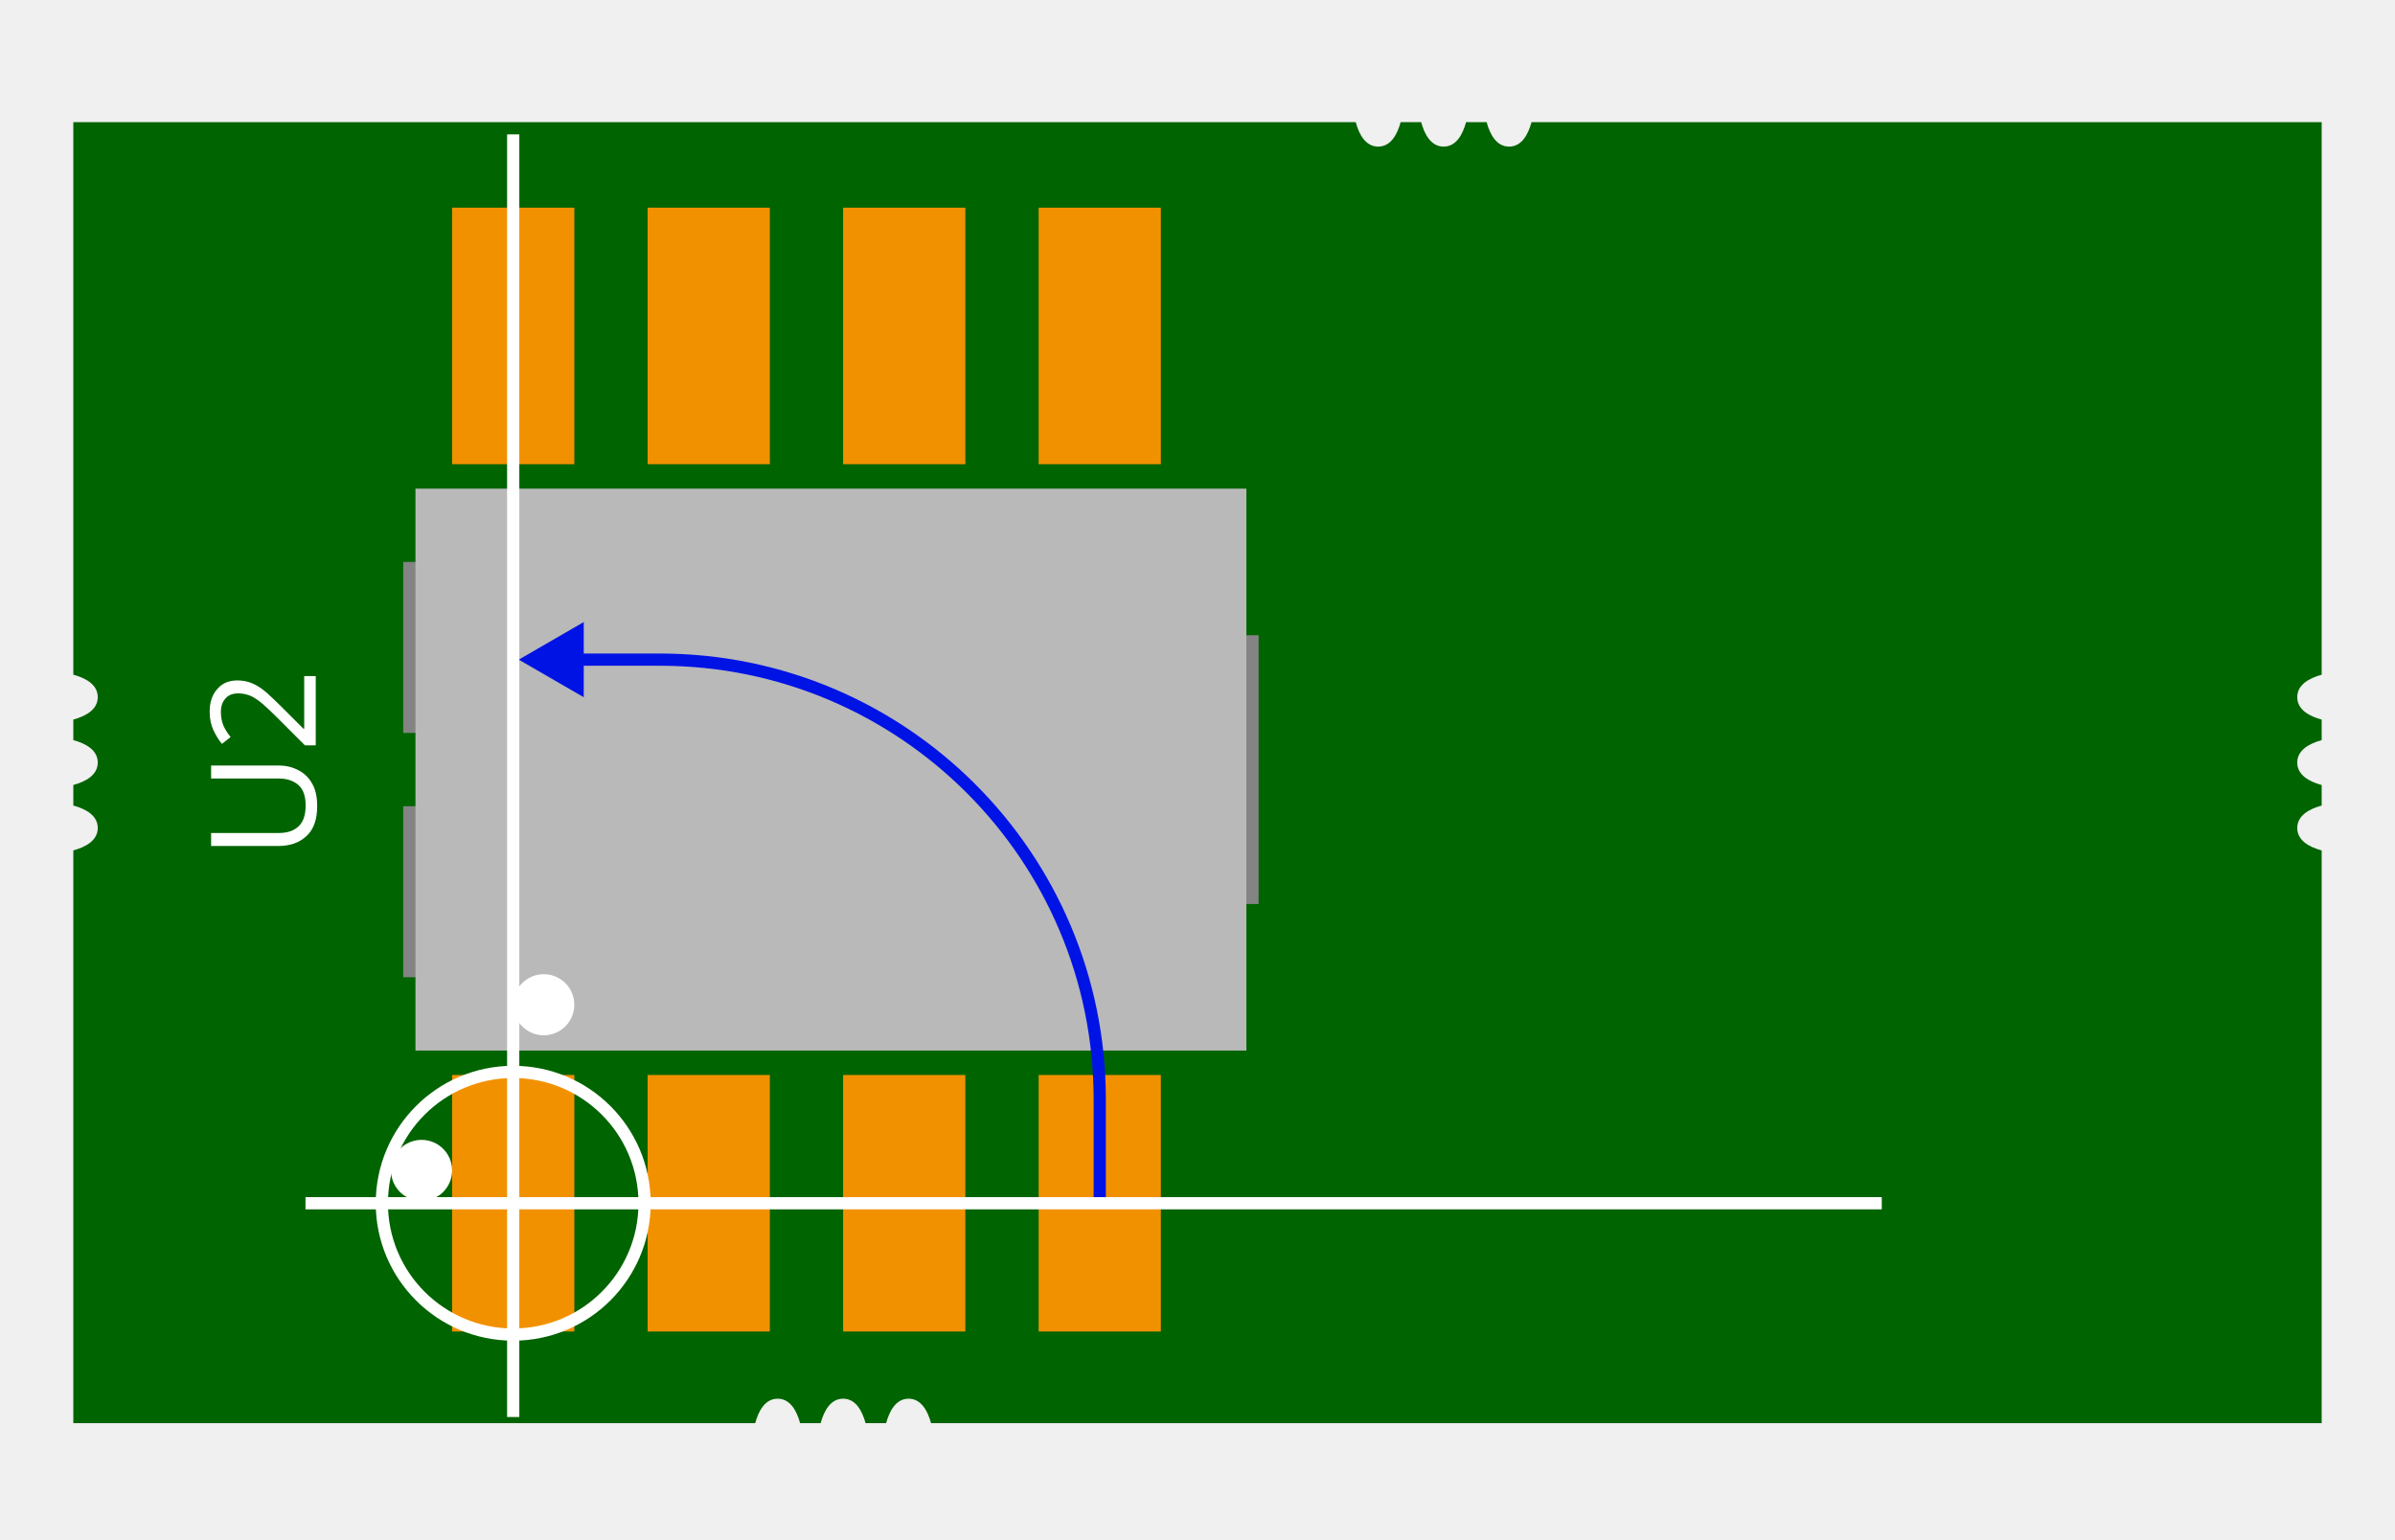
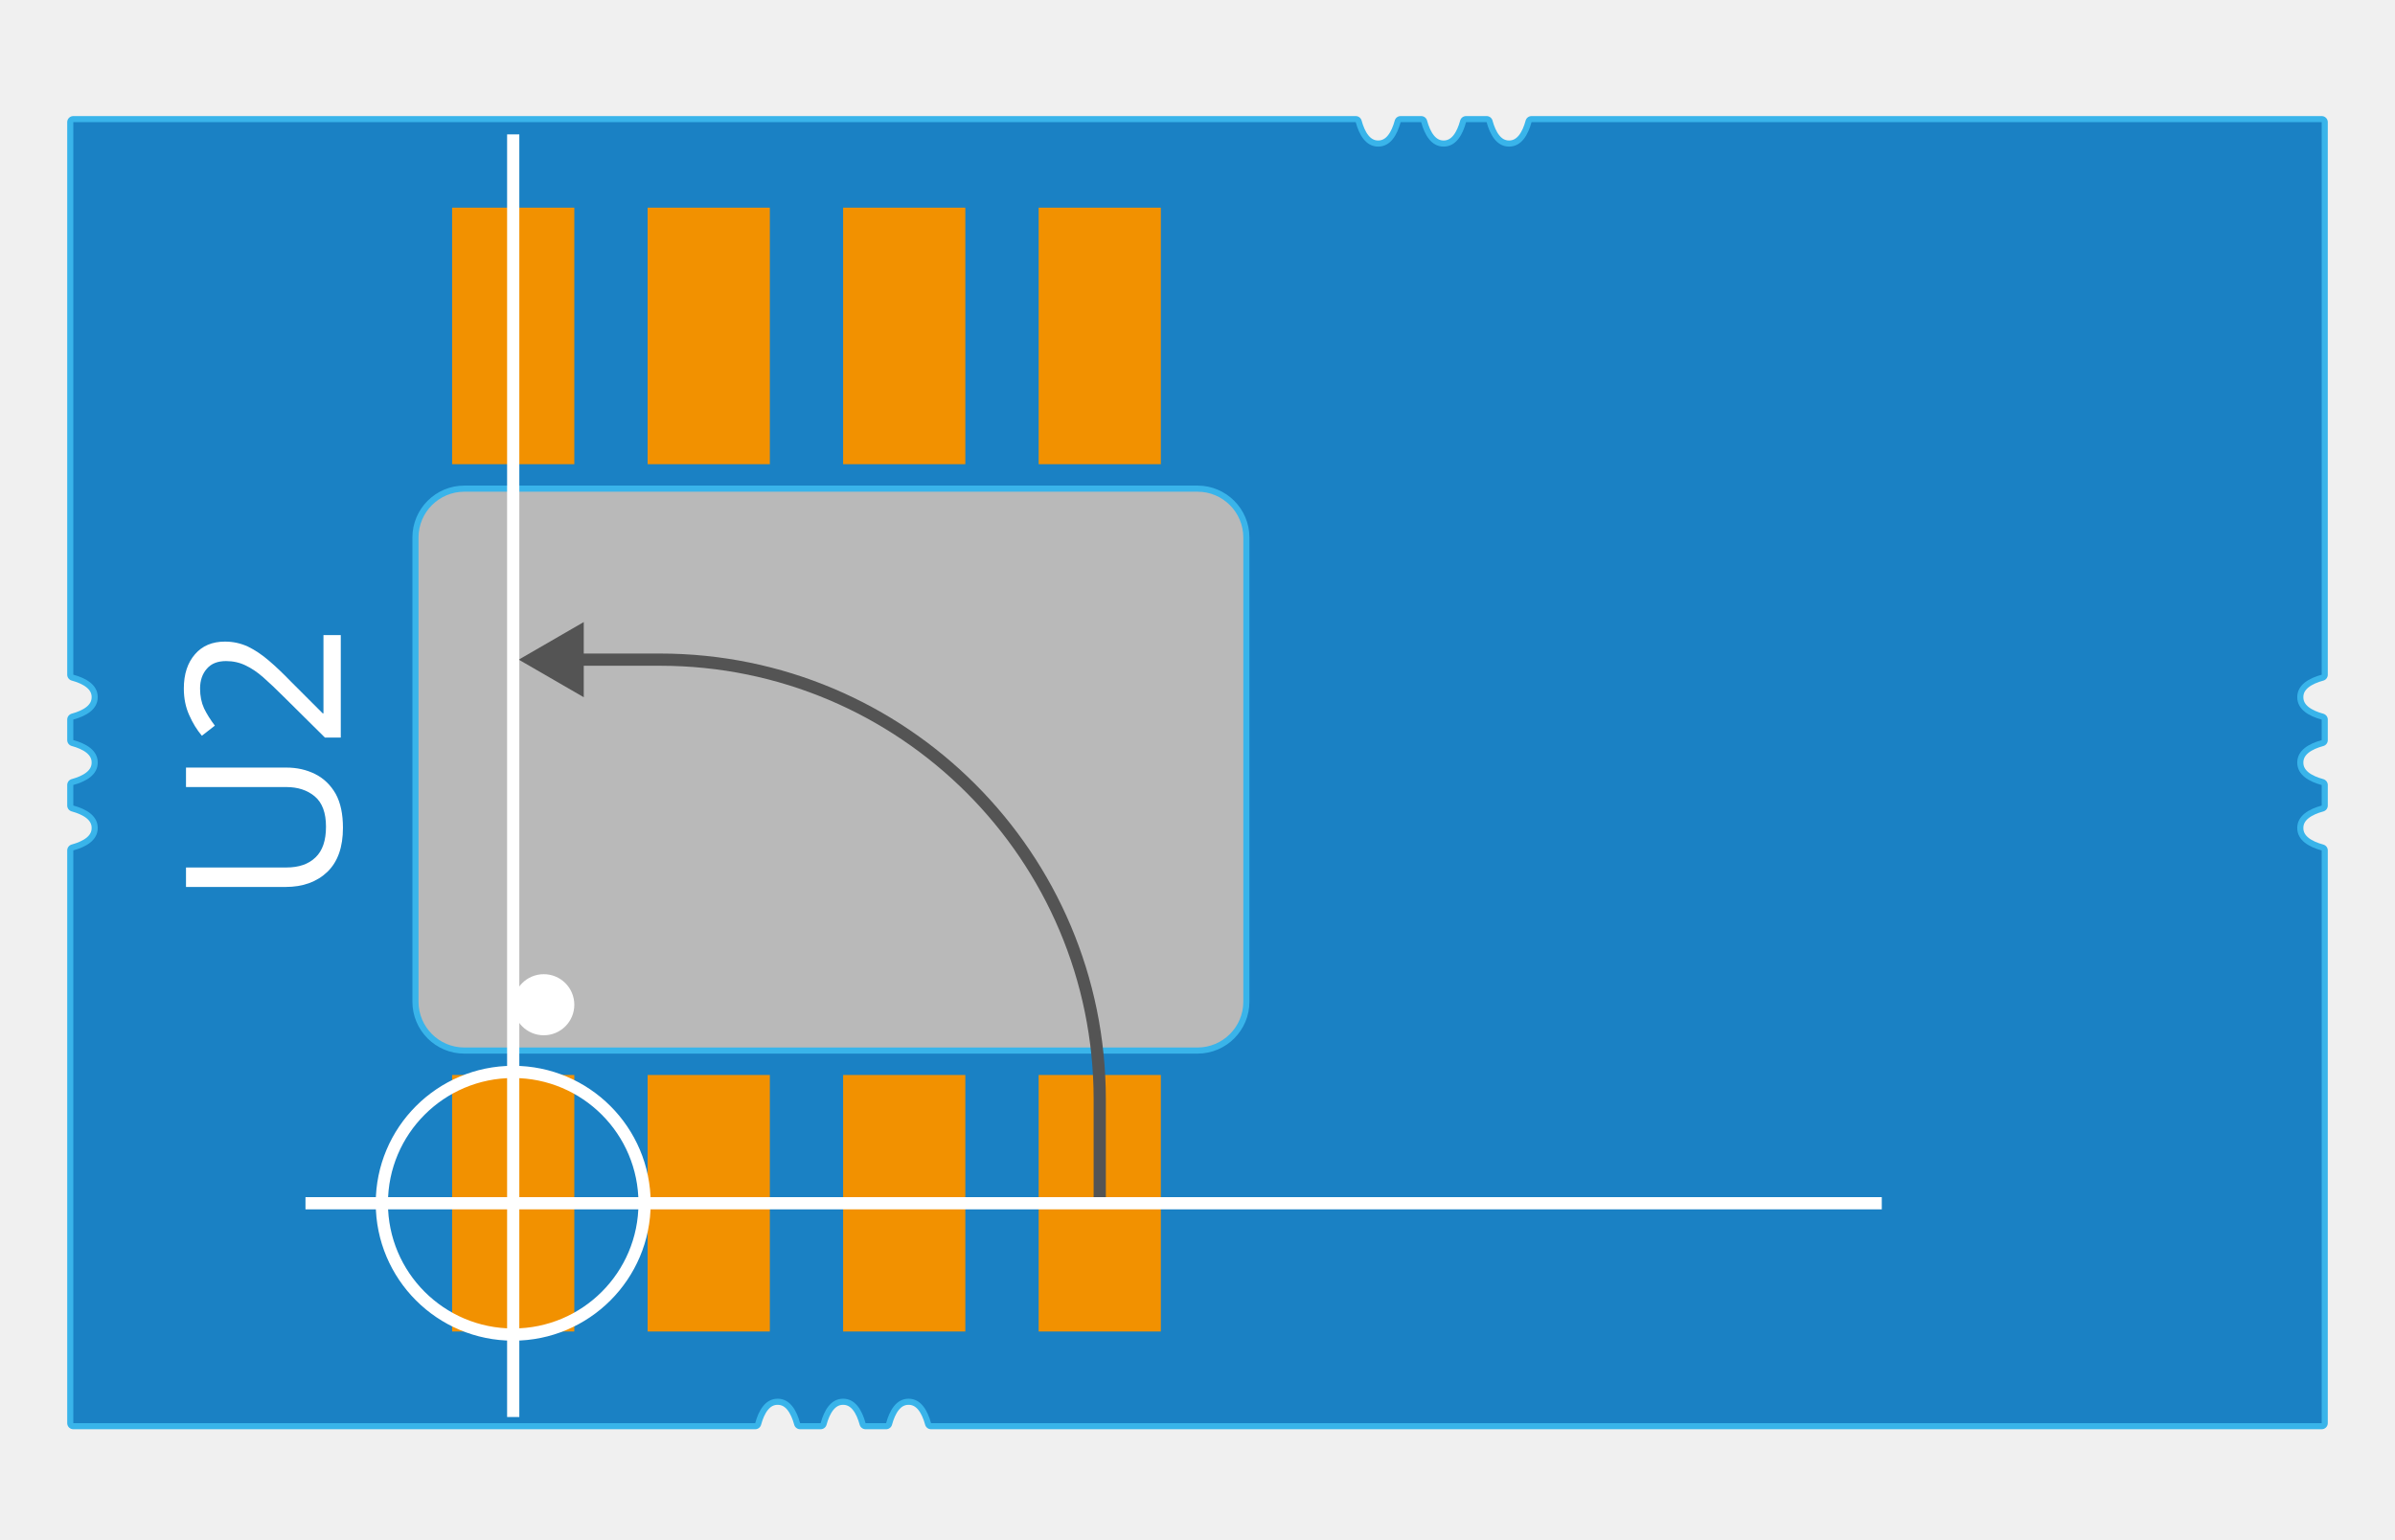
<svg xmlns="http://www.w3.org/2000/svg" width="392" height="252" viewBox="0 0 103.717 66.675" version="1.1" id="svg5" xml:space="preserve">
  <defs id="defs2">
    <marker style="overflow:visible" id="TriangleStart" refX="0" refY="0" orient="auto-start-reverse" markerWidth="5.324" markerHeight="6.155" viewBox="0 0 5.324 6.155" preserveAspectRatio="xMidYMid">
      <path transform="scale(0.5)" style="fill:context-stroke;fill-rule:evenodd;stroke:context-stroke;stroke-width:1pt" d="M 5.77,0 -2.88,5 V -5 Z" id="path135" />
    </marker>
  </defs>
  <g id="layer14">
-     <path id="rect6810" style="display:inline;opacity:1;fill:#006400;fill-opacity:1;stroke:none;stroke-width:0.529;stroke-linejoin:round;stroke-dasharray:none;stroke-opacity:1;paint-order:stroke fill markers" d="M 3.175,5.292 V 29.226 c 0.541,0.148 1.058,0.431 1.058,0.972 0,0.542 -0.518,0.824 -1.058,0.972 v 0.89 c 0.541,0.148 1.058,0.431 1.058,0.972 0,0.542 -0.518,0.824 -1.058,0.972 v 0.89 c 0.541,0.148 1.058,0.431 1.058,0.972 0,0.542 -0.518,0.824 -1.058,0.972 V 61.648 a 2.46e-6,2.46e-6 45 0 0 2.5e-6,2e-6 l 29.53,0 c 0.148,-0.541 0.43,-1.058 0.972,-1.058 0.542,0 0.824,0.518 0.972,1.058 h 0.89 c 0.148,-0.541 0.431,-1.058 0.973,-1.058 0.542,0 0.824,0.518 0.972,1.058 h 0.89 c 0.148,-0.541 0.431,-1.058 0.973,-1.058 0.542,0 0.824,0.518 0.972,1.058 H 100.542 V 36.84 c -0.541,-0.148 -1.058,-0.43 -1.058,-0.972 0,-0.542 0.518,-0.825 1.058,-0.972 v -0.89 c -0.541,-0.148 -1.058,-0.43 -1.058,-0.972 0,-0.542 0.518,-0.825 1.058,-0.972 v -0.89 c -0.541,-0.148 -1.058,-0.43 -1.058,-0.972 0,-0.542 0.518,-0.825 1.058,-0.972 V 5.292 H 66.324 c -0.148,0.541 -0.43,1.058 -0.972,1.058 -0.542,0 -0.825,-0.518 -0.973,-1.058 h -0.89 c -0.148,0.541 -0.43,1.058 -0.972,1.058 -0.542,0 -0.824,-0.518 -0.972,-1.058 h -0.89 c -0.148,0.541 -0.43,1.058 -0.972,1.058 -0.542,0 -0.825,-0.518 -0.973,-1.058 z" />
+     <path id="rect6810" style="display:inline;opacity:1;fill:#1a81c4;fill-opacity:1;stroke:#39b4ea;stroke-width:0.529;stroke-linejoin:round;stroke-dasharray:none;stroke-opacity:1;paint-order:stroke fill markers" d="M 3.175,5.292 V 29.226 c 0.541,0.148 1.058,0.431 1.058,0.972 0,0.542 -0.518,0.824 -1.058,0.972 v 0.89 c 0.541,0.148 1.058,0.431 1.058,0.972 0,0.542 -0.518,0.824 -1.058,0.972 v 0.89 c 0.541,0.148 1.058,0.431 1.058,0.972 0,0.542 -0.518,0.824 -1.058,0.972 V 61.648 a 2.46e-6,2.46e-6 45 0 0 2.5e-6,2e-6 l 29.53,0 c 0.148,-0.541 0.43,-1.058 0.972,-1.058 0.542,0 0.824,0.518 0.972,1.058 h 0.89 c 0.148,-0.541 0.431,-1.058 0.973,-1.058 0.542,0 0.824,0.518 0.972,1.058 h 0.89 c 0.148,-0.541 0.431,-1.058 0.973,-1.058 0.542,0 0.824,0.518 0.972,1.058 H 100.542 V 36.84 c -0.541,-0.148 -1.058,-0.43 -1.058,-0.972 0,-0.542 0.518,-0.825 1.058,-0.972 v -0.89 c -0.541,-0.148 -1.058,-0.43 -1.058,-0.972 0,-0.542 0.518,-0.825 1.058,-0.972 v -0.89 c -0.541,-0.148 -1.058,-0.43 -1.058,-0.972 0,-0.542 0.518,-0.825 1.058,-0.972 V 5.292 H 66.324 c -0.148,0.541 -0.43,1.058 -0.972,1.058 -0.542,0 -0.825,-0.518 -0.973,-1.058 h -0.89 c -0.148,0.541 -0.43,1.058 -0.972,1.058 -0.542,0 -0.824,-0.518 -0.972,-1.058 h -0.89 c -0.148,0.541 -0.43,1.058 -0.972,1.058 -0.542,0 -0.825,-0.518 -0.973,-1.058 z" />
  </g>
  <g id="layer15">
-     <text xml:space="preserve" style="display:inline;font-style:normal;font-weight:normal;font-size:6.35px;line-height:1.25;font-family:sans-serif;fill:#ffffff;fill-opacity:1;stroke:none;stroke-width:0.265" x="-44.634" y="35.899" id="text2864" transform="rotate(-90,-14.81664,7.408313)">
-       <tspan id="tspan2862" style="stroke-width:0.265;font-size:6.35px;fill:#ffffff;fill-opacity:1" x="-44.634" y="35.899">U2</tspan>
+     <text xml:space="preserve" style="font-style:normal;font-weight:normal;font-size:9.391px;line-height:1.25;font-family:sans-serif;display:inline;fill:#ffffff;fill-opacity:1;stroke:none;stroke-width:0.794;stroke-dasharray:none" x="-39.265" y="14.759" id="text2864" transform="rotate(-90)">
+       <tspan id="tspan2862" style="font-size:9.391px;fill:#ffffff;fill-opacity:1;stroke-width:0.794;stroke-dasharray:none" x="-39.265" y="14.759">U2</tspan>
    </text>
  </g>
  <g id="layer16">
-     <g id="g38347" style="display:inline" transform="translate(-22.22495,-7.408329)">
-       <rect style="fill:#848484;fill-opacity:1;stroke:none;stroke-width:0.265;stroke-linecap:round" id="rect2802" width="4.233" height="7.408" x="39.687" y="31.75" ry="0" />
-       <rect style="fill:#848484;fill-opacity:1;stroke:none;stroke-width:0.265;stroke-linecap:round" id="rect2804" width="4.233" height="7.408" x="39.687" y="42.333" ry="0" />
-       <rect style="fill:#848484;fill-opacity:1;stroke:none;stroke-width:0.265;stroke-linecap:round" id="rect2808" width="4.233" height="11.642" x="72.496" y="34.925" ry="0" />
-       <rect style="fill:#b9b9b9;stroke:none;stroke-width:0.265;stroke-linecap:round;fill-opacity:1" id="rect1253" width="35.983" height="24.342" x="40.217" y="28.575" ry="0" />
-     </g>
+     <rect style="fill:#b9b9b9;fill-opacity:1;stroke:#39b4ea;stroke-width:0.265;stroke-linecap:round;stroke-opacity:1" id="rect1253" width="35.983" height="24.342" x="17.992" y="21.167" ry="2.117" />
  </g>
  <g id="layer2" style="display:inline" transform="translate(-22.22495,-7.408329)">
    <path style="fill:none;stroke:#f29100;stroke-width:5.292;stroke-linecap:butt;stroke-linejoin:miter;stroke-dasharray:none;stroke-opacity:1;fill-opacity:1" d="M 44.45,16.404 V 27.517" id="path2052" />
    <path style="fill:none;stroke:#f29100;stroke-width:5.292;stroke-linecap:butt;stroke-linejoin:miter;stroke-dasharray:none;stroke-opacity:1;fill-opacity:1" d="M 44.45,53.975 V 65.087" id="path2788" />
    <path style="fill:none;stroke:#f29100;stroke-width:5.292;stroke-linecap:butt;stroke-linejoin:miter;stroke-dasharray:none;stroke-opacity:1;fill-opacity:1" d="M 52.917,16.404 V 27.517" id="path2790" />
    <path style="fill:none;stroke:#f29100;stroke-width:5.292;stroke-linecap:butt;stroke-linejoin:miter;stroke-dasharray:none;stroke-opacity:1;fill-opacity:1" d="M 52.917,53.975 V 65.087" id="path2792" />
    <path style="fill:none;stroke:#f29100;stroke-width:5.292;stroke-linecap:butt;stroke-linejoin:miter;stroke-dasharray:none;stroke-opacity:1;fill-opacity:1" d="M 61.383,16.404 V 27.517" id="path2794" />
    <path style="fill:none;stroke:#f29100;stroke-width:5.292;stroke-linecap:butt;stroke-linejoin:miter;stroke-dasharray:none;stroke-opacity:1;fill-opacity:1" d="M 61.383,53.975 V 65.087" id="path2796" />
    <path style="fill:none;stroke:#f29100;stroke-width:5.292;stroke-linecap:butt;stroke-linejoin:miter;stroke-dasharray:none;stroke-opacity:1;fill-opacity:1" d="M 69.85,16.404 V 27.517" id="path2798" />
    <path style="fill:none;stroke:#f29100;stroke-width:5.292;stroke-linecap:butt;stroke-linejoin:miter;stroke-dasharray:none;stroke-opacity:1;fill-opacity:1" d="M 69.85,53.975 V 65.087" id="path2800" />
  </g>
  <g id="layer1" transform="translate(-22.22495,-7.408329)">
-     <path style="display:inline;opacity:1;fill:none;fill-opacity:1;stroke:#0013e5;stroke-width:0.529;stroke-dasharray:none;stroke-opacity:1;marker-end:url(#TriangleStart);paint-order:markers stroke fill" d="m 69.85,59.399 v -4.366 a 19.05,19.05 45 0 0 -19.05,-19.05 h -4.233" id="path38135" />
+     <path style="display:inline;opacity:1;fill:none;fill-opacity:1;stroke:#545454;stroke-width:0.529;stroke-dasharray:none;stroke-opacity:1;marker-end:url(#TriangleStart);paint-order:markers stroke fill" d="m 69.85,59.399 v -4.366 a 19.05,19.05 45 0 0 -19.05,-19.05 h -4.233" id="path38135" />
  </g>
  <g id="layer17">
    <path style="display:inline;fill:none;stroke:#ffffff;stroke-width:0.529;stroke-linecap:butt;stroke-linejoin:miter;stroke-dasharray:none;stroke-opacity:1" d="M 22.225,5.821 V 61.383" id="path4374" />
    <path style="display:inline;fill:none;stroke:#ffffff;stroke-width:0.529;stroke-linecap:butt;stroke-linejoin:miter;stroke-opacity:1;stroke-dasharray:none" d="M 35.454,59.531 H 103.717" id="path4376" transform="translate(-22.22495,-7.408329)" />
    <circle style="display:inline;fill:none;fill-opacity:1;stroke:#ffffff;stroke-width:0.529;stroke-linecap:round;stroke-dasharray:none;stroke-opacity:1" id="path4432" cx="44.45" cy="59.531" r="5.689" transform="translate(-22.22495,-7.408329)" />
-     <circle style="display:inline;fill:#ffffff;fill-opacity:1;stroke:none;stroke-width:0.265;stroke-linecap:round;stroke-dasharray:none" id="circle4538" cx="40.481" cy="58.109" r="1.323" transform="translate(-22.22495,-7.408329)" />
    <circle style="display:inline;fill:#ffffff;fill-opacity:1;stroke:none;stroke-width:0.265;stroke-linecap:round;stroke-dasharray:none" id="circle4540" cx="45.773" cy="50.932" r="1.323" transform="translate(-22.22495,-7.408329)" />
  </g>
</svg>
